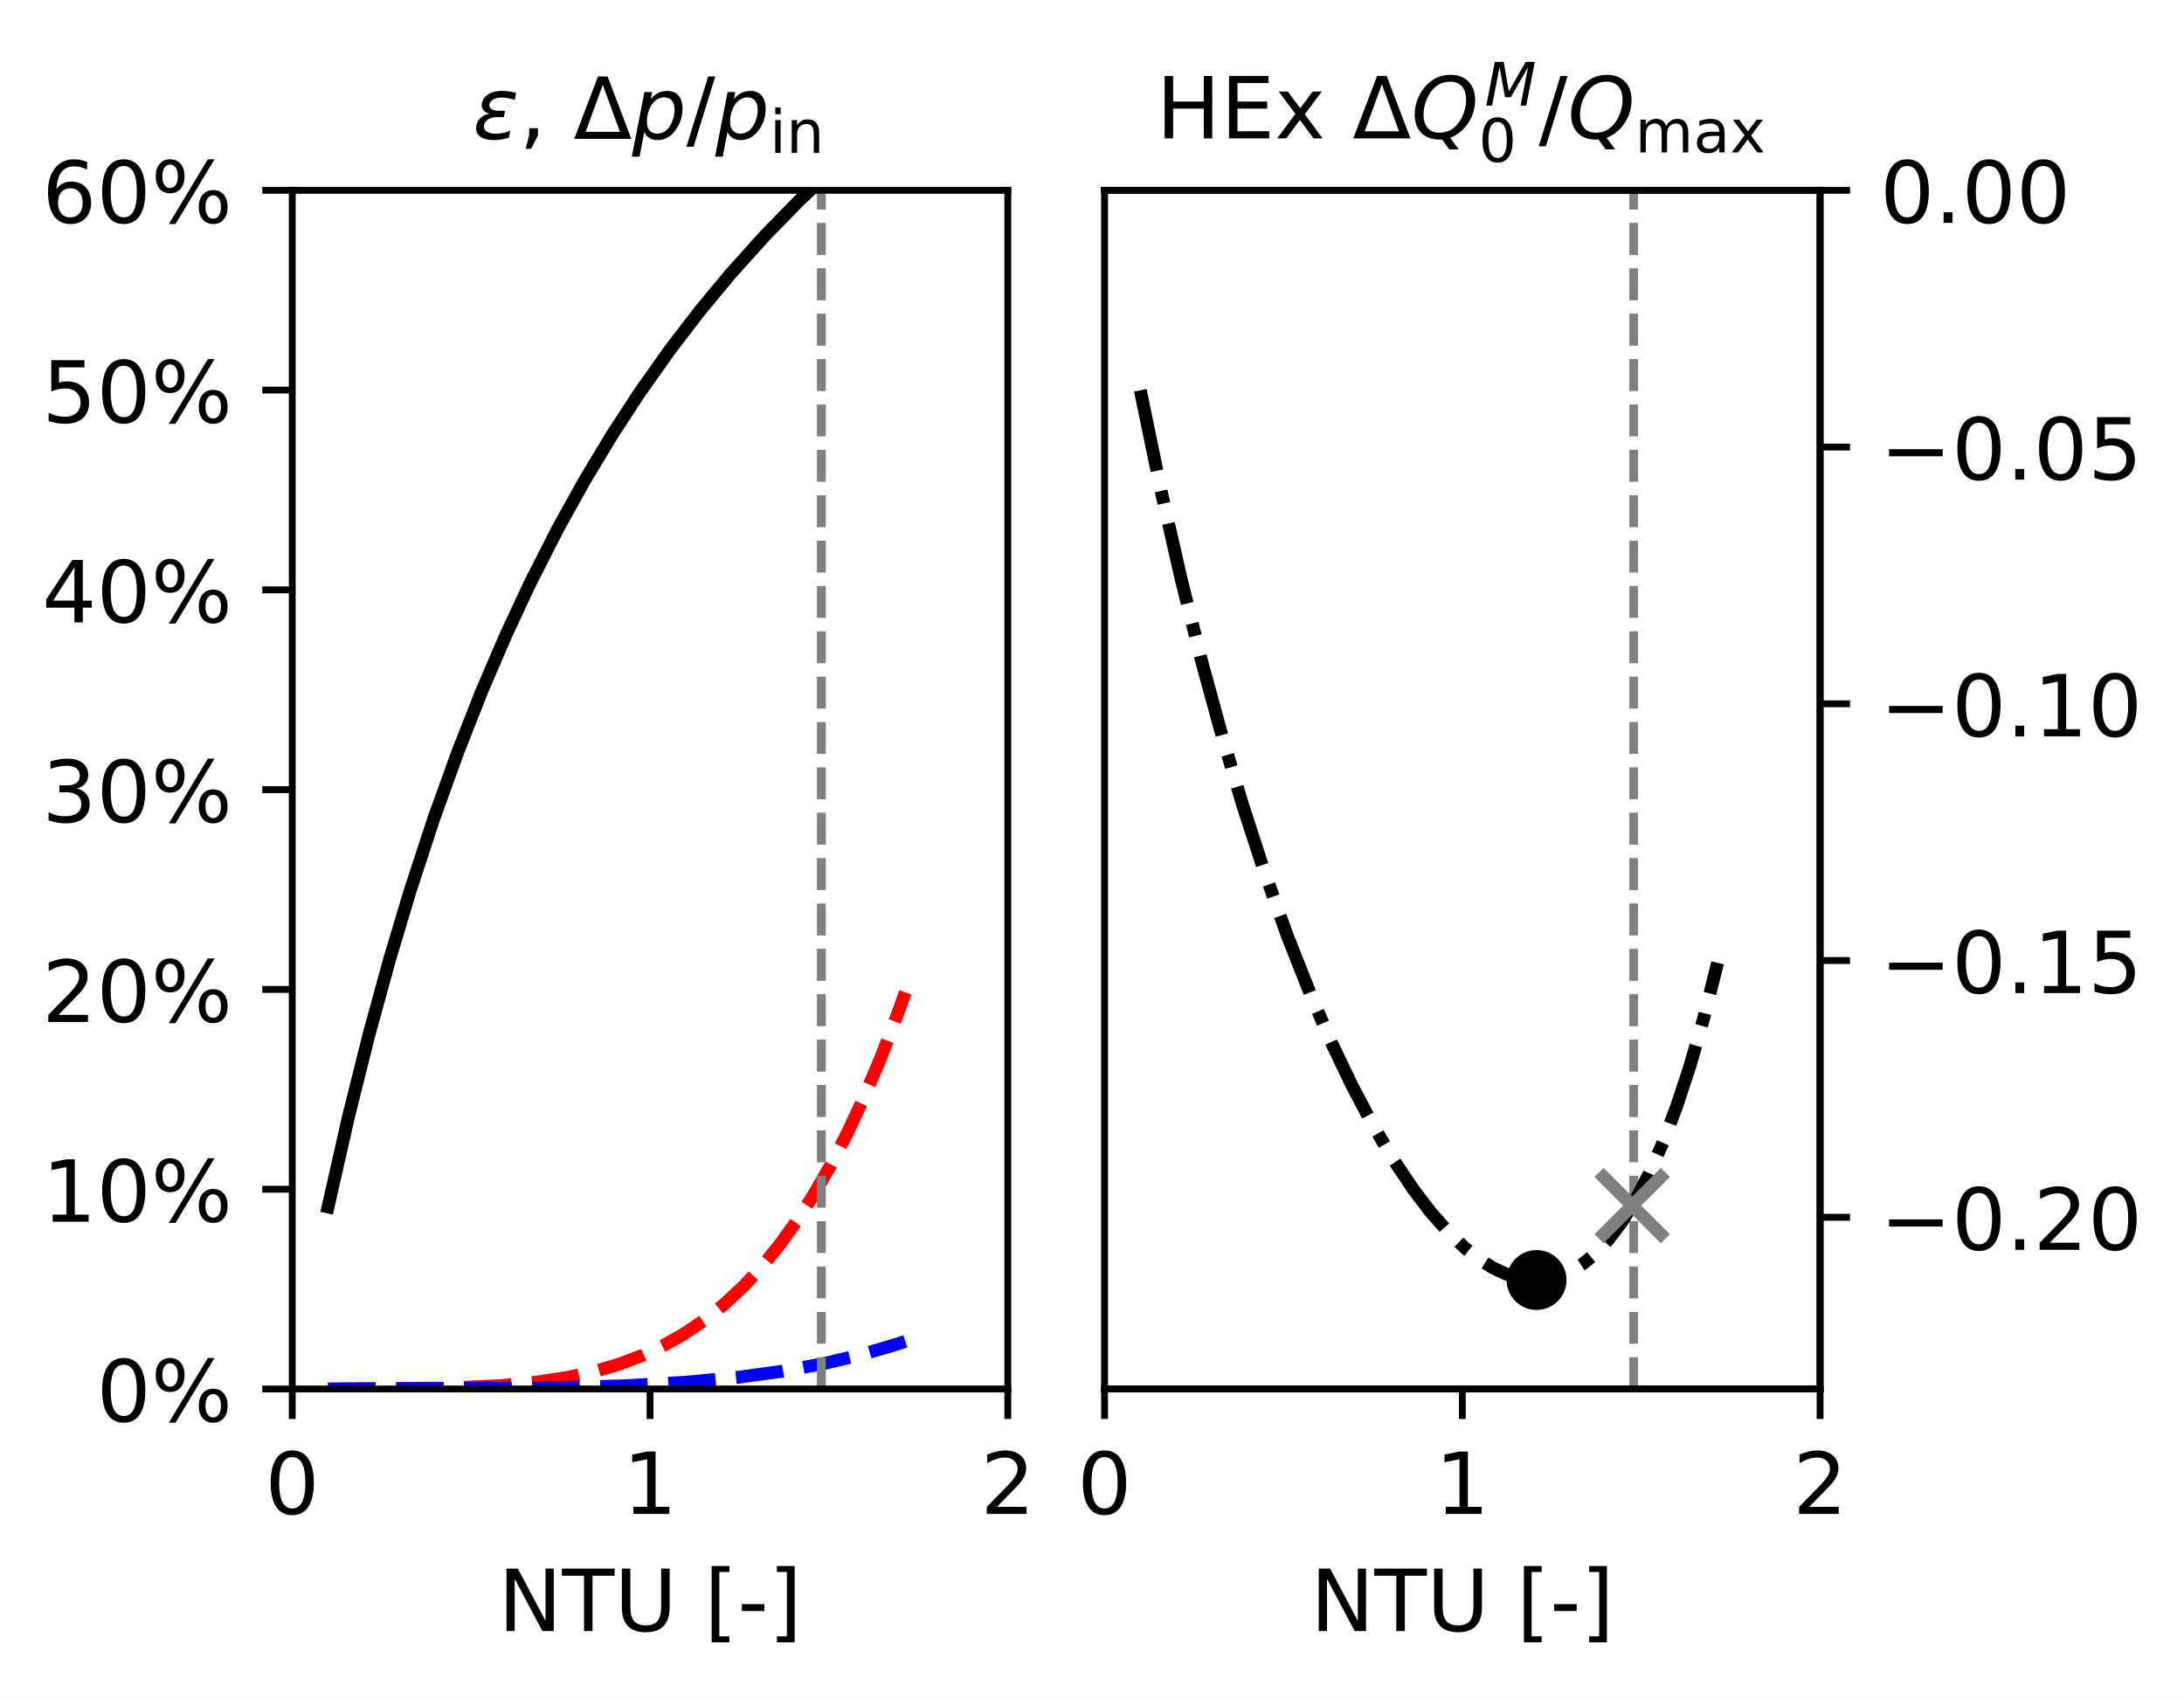
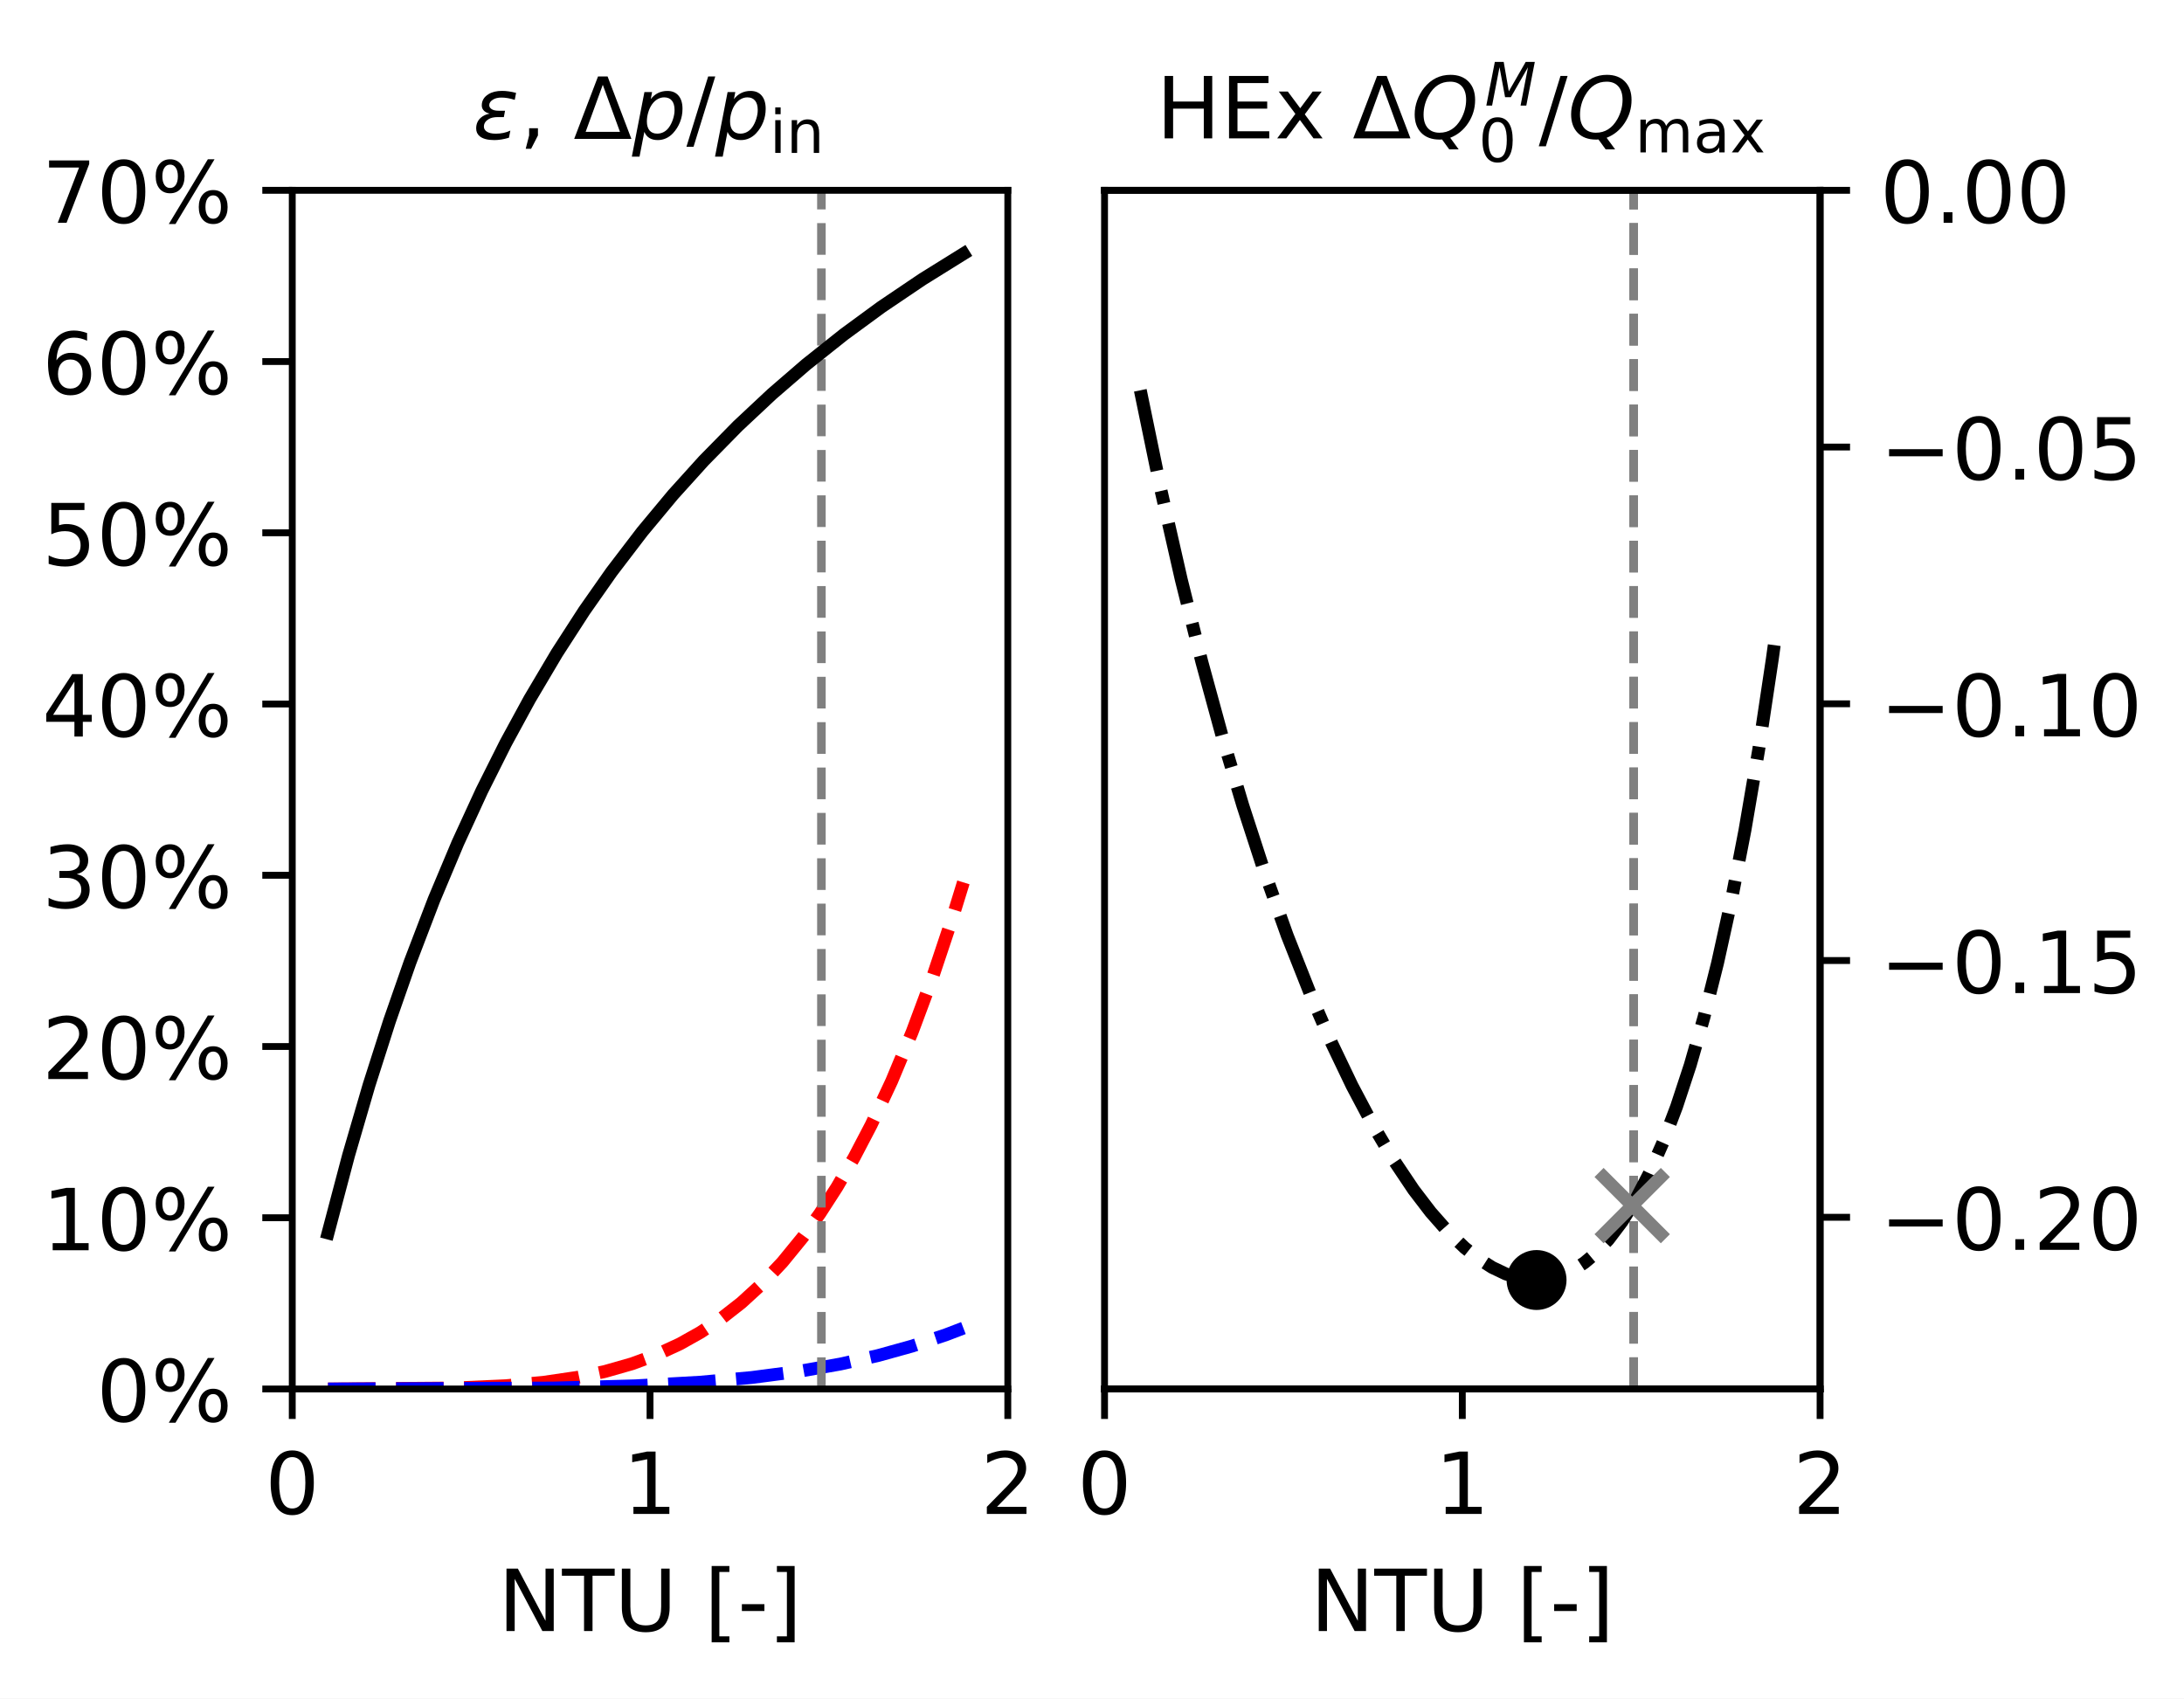
<svg xmlns="http://www.w3.org/2000/svg" xmlns:xlink="http://www.w3.org/1999/xlink" width="255.118pt" height="198.425pt" viewBox="0 0 255.118 198.425" version="1.1">
  <defs>
    <style type="text/css">*{stroke-linejoin: round; stroke-linecap: butt}</style>
  </defs>
  <g id="figure_1">
    <g id="patch_1">
      <path d="M 0 198.425  L 255.118 198.425  L 255.118 0  L 0 0  z " style="fill: #ffffff" />
    </g>
    <g id="axes_1">
      <g id="patch_2">
        <path d="M 34.14 162.265  L 117.724 162.265  L 117.724 22.232  L 34.14 22.232  z " style="fill: #ffffff" />
      </g>
      <g id="line2d_1">
-         <path d="M 38.319 162.265  L 52.285 162.156  L 58.27 161.882  L 62.659 161.464  L 66.251 160.914  L 69.443 160.213  L 72.236 159.395  L 75.029 158.345  L 77.423 157.228  L 79.817 155.879  L 82.211 154.266  L 84.605 152.356  L 87 150.11  L 88.995 147.954  L 90.99 145.514  L 92.985 142.764  L 94.98 139.677  L 96.975 136.226  L 98.97 132.38  L 100.965 128.109  L 102.96 123.381  L 104.955 118.162  L 105.753 115.929  L 105.753 115.929  " clip-path="url(#p62abd31096)" style="fill: none; stroke-dasharray: 5.55,2.4; stroke-dashoffset: 0; stroke: #ff0000; stroke-width: 1.5" />
+         <path d="M 38.319 162.265  L 53.083 162.152  L 59.068 161.886  L 63.457 161.49  L 67.448 160.904  L 70.64 160.228  L 73.832 159.317  L 76.625 158.287  L 79.418 156.999  L 81.812 155.656  L 84.206 154.063  L 86.601 152.189  L 88.995 149.999  L 91.389 147.458  L 93.783 144.527  L 95.778 141.76  L 97.773 138.669  L 99.768 135.23  L 101.763 131.416  L 104.157 126.304  L 106.552 120.561  L 108.946 114.133  L 111.34 106.964  L 112.537 103.084  L 112.537 103.084  " clip-path="url(#p2477fd7d68)" style="fill: none; stroke-dasharray: 5.55,2.4; stroke-dashoffset: 0; stroke: #ff0000; stroke-width: 1.5" />
      </g>
      <g id="line2d_2">
-         <path d="M 38.319 162.265  L 63.457 162.156  L 73.034 161.887  L 80.216 161.467  L 86.202 160.899  L 91.389 160.188  L 96.177 159.306  L 100.566 158.266  L 104.556 157.094  L 105.753 156.695  L 105.753 156.695  " clip-path="url(#p62abd31096)" style="fill: none; stroke-dasharray: 5.55,2.4; stroke-dashoffset: 0; stroke: #0000ff; stroke-width: 1.5" />
+         <path d="M 38.319 162.265  L 64.654 162.154  L 74.231 161.895  L 81.812 161.471  L 87.798 160.927  L 93.384 160.195  L 98.172 159.349  L 102.561 158.36  L 106.552 157.251  L 110.542 155.915  L 112.537 155.15  L 112.537 155.15  " clip-path="url(#p2477fd7d68)" style="fill: none; stroke-dasharray: 5.55,2.4; stroke-dashoffset: 0; stroke: #0000ff; stroke-width: 1.5" />
      </g>
      <g id="matplotlib.axis_1">
        <g id="xtick_1">
          <g id="line2d_3">
            <defs>
-               <path id="m0a3d74d71d" d="M 0 0  L 0 3.5  " style="stroke: #000000; stroke-width: 0.8" />
+               <path id="mb638f1d0c9" d="M 0 0  L 0 3.5  " style="stroke: #000000; stroke-width: 0.8" />
            </defs>
            <g>
-               <use xlink:href="#m0a3d74d71d" x="34.14" y="162.265" style="stroke: #000000; stroke-width: 0.8" />
+               <use xlink:href="#mb638f1d0c9" x="34.14" y="162.265" style="stroke: #000000; stroke-width: 0.8" />
            </g>
          </g>
          <g id="text_1">
            <g transform="translate(30.95875 176.8636) scale(0.1 -0.1)">
              <defs>
                <path id="DejaVuSans-30" d="M 2034 4250  Q 1547 4250 1301 3770  Q 1056 3291 1056 2328  Q 1056 1369 1301 889  Q 1547 409 2034 409  Q 2525 409 2770 889  Q 3016 1369 3016 2328  Q 3016 3291 2770 3770  Q 2525 4250 2034 4250  z M 2034 4750  Q 2819 4750 3233 4129  Q 3647 3509 3647 2328  Q 3647 1150 3233 529  Q 2819 -91 2034 -91  Q 1250 -91 836 529  Q 422 1150 422 2328  Q 422 3509 836 4129  Q 1250 4750 2034 4750  z " transform="scale(0.015625)" />
              </defs>
              <use xlink:href="#DejaVuSans-30" />
            </g>
          </g>
        </g>
        <g id="xtick_2">
          <g id="line2d_4">
            <g>
-               <use xlink:href="#m0a3d74d71d" x="75.932" y="162.265" style="stroke: #000000; stroke-width: 0.8" />
+               <use xlink:href="#mb638f1d0c9" x="75.932" y="162.265" style="stroke: #000000; stroke-width: 0.8" />
            </g>
          </g>
          <g id="text_2">
            <g transform="translate(72.75078 176.8636) scale(0.1 -0.1)">
              <defs>
                <path id="DejaVuSans-31" d="M 794 531  L 1825 531  L 1825 4091  L 703 3866  L 703 4441  L 1819 4666  L 2450 4666  L 2450 531  L 3481 531  L 3481 0  L 794 0  L 794 531  z " transform="scale(0.015625)" />
              </defs>
              <use xlink:href="#DejaVuSans-31" />
            </g>
          </g>
        </g>
        <g id="xtick_3">
          <g id="line2d_5">
            <g>
-               <use xlink:href="#m0a3d74d71d" x="117.724" y="162.265" style="stroke: #000000; stroke-width: 0.8" />
+               <use xlink:href="#mb638f1d0c9" x="117.724" y="162.265" style="stroke: #000000; stroke-width: 0.8" />
            </g>
          </g>
          <g id="text_3">
            <g transform="translate(114.5428 176.8636) scale(0.1 -0.1)">
              <defs>
                <path id="DejaVuSans-32" d="M 1228 531  L 3431 531  L 3431 0  L 469 0  L 469 531  Q 828 903 1448 1529  Q 2069 2156 2228 2338  Q 2531 2678 2651 2914  Q 2772 3150 2772 3378  Q 2772 3750 2511 3984  Q 2250 4219 1831 4219  Q 1534 4219 1204 4116  Q 875 4013 500 3803  L 500 4441  Q 881 4594 1212 4672  Q 1544 4750 1819 4750  Q 2544 4750 2975 4387  Q 3406 4025 3406 3419  Q 3406 3131 3298 2873  Q 3191 2616 2906 2266  Q 2828 2175 2409 1742  Q 1991 1309 1228 531  z " transform="scale(0.015625)" />
              </defs>
              <use xlink:href="#DejaVuSans-32" />
            </g>
          </g>
        </g>
        <g id="text_4">
          <g transform="translate(58.18359 190.5418) scale(0.1 -0.1)">
            <defs>
              <path id="DejaVuSans-4e" d="M 628 4666  L 1478 4666  L 3547 763  L 3547 4666  L 4159 4666  L 4159 0  L 3309 0  L 1241 3903  L 1241 0  L 628 0  L 628 4666  z " transform="scale(0.015625)" />
              <path id="DejaVuSans-54" d="M -19 4666  L 3928 4666  L 3928 4134  L 2272 4134  L 2272 0  L 1638 0  L 1638 4134  L -19 4134  L -19 4666  z " transform="scale(0.015625)" />
              <path id="DejaVuSans-55" d="M 556 4666  L 1191 4666  L 1191 1831  Q 1191 1081 1462 751  Q 1734 422 2344 422  Q 2950 422 3222 751  Q 3494 1081 3494 1831  L 3494 4666  L 4128 4666  L 4128 1753  Q 4128 841 3676 375  Q 3225 -91 2344 -91  Q 1459 -91 1007 375  Q 556 841 556 1753  L 556 4666  z " transform="scale(0.015625)" />
              <path id="DejaVuSans-20" transform="scale(0.015625)" />
              <path id="DejaVuSans-5b" d="M 550 4863  L 1875 4863  L 1875 4416  L 1125 4416  L 1125 -397  L 1875 -397  L 1875 -844  L 550 -844  L 550 4863  z " transform="scale(0.015625)" />
              <path id="DejaVuSans-2d" d="M 313 2009  L 1997 2009  L 1997 1497  L 313 1497  L 313 2009  z " transform="scale(0.015625)" />
              <path id="DejaVuSans-5d" d="M 1947 4863  L 1947 -844  L 622 -844  L 622 -397  L 1369 -397  L 1369 4416  L 622 4416  L 622 4863  L 1947 4863  z " transform="scale(0.015625)" />
            </defs>
            <use xlink:href="#DejaVuSans-4e" />
            <use xlink:href="#DejaVuSans-54" transform="translate(74.80469 0)" />
            <use xlink:href="#DejaVuSans-55" transform="translate(135.8887 0)" />
            <use xlink:href="#DejaVuSans-20" transform="translate(209.082 0)" />
            <use xlink:href="#DejaVuSans-5b" transform="translate(240.8691 0)" />
            <use xlink:href="#DejaVuSans-2d" transform="translate(279.8828 0)" />
            <use xlink:href="#DejaVuSans-5d" transform="translate(315.9668 0)" />
          </g>
        </g>
      </g>
      <g id="matplotlib.axis_2">
        <g id="ytick_1">
          <g id="line2d_6">
            <defs>
-               <path id="m88c45725fa" d="M 0 0  L -3.5 0  " style="stroke: #000000; stroke-width: 0.8" />
+               <path id="mde3f9d8e47" d="M 0 0  L -3.5 0  " style="stroke: #000000; stroke-width: 0.8" />
            </defs>
            <g>
-               <use xlink:href="#m88c45725fa" x="34.14" y="162.265" style="stroke: #000000; stroke-width: 0.8" />
+               <use xlink:href="#mde3f9d8e47" x="34.14" y="162.265" style="stroke: #000000; stroke-width: 0.8" />
            </g>
          </g>
          <g id="text_5">
            <g transform="translate(11.27594 166.0644) scale(0.1 -0.1)">
              <defs>
                <path id="DejaVuSans-25" d="M 4653 2053  Q 4381 2053 4226 1822  Q 4072 1591 4072 1178  Q 4072 772 4226 539  Q 4381 306 4653 306  Q 4919 306 5073 539  Q 5228 772 5228 1178  Q 5228 1588 5073 1820  Q 4919 2053 4653 2053  z M 4653 2450  Q 5147 2450 5437 2106  Q 5728 1763 5728 1178  Q 5728 594 5436 251  Q 5144 -91 4653 -91  Q 4153 -91 3862 251  Q 3572 594 3572 1178  Q 3572 1766 3864 2108  Q 4156 2450 4653 2450  z M 1428 4353  Q 1159 4353 1004 4120  Q 850 3888 850 3481  Q 850 3069 1003 2837  Q 1156 2606 1428 2606  Q 1700 2606 1854 2837  Q 2009 3069 2009 3481  Q 2009 3884 1853 4118  Q 1697 4353 1428 4353  z M 4250 4750  L 4750 4750  L 1831 -91  L 1331 -91  L 4250 4750  z M 1428 4750  Q 1922 4750 2215 4408  Q 2509 4066 2509 3481  Q 2509 2891 2217 2550  Q 1925 2209 1428 2209  Q 931 2209 642 2551  Q 353 2894 353 3481  Q 353 4063 643 4406  Q 934 4750 1428 4750  z " transform="scale(0.015625)" />
              </defs>
              <use xlink:href="#DejaVuSans-30" />
              <use xlink:href="#DejaVuSans-25" transform="translate(63.62305 0)" />
            </g>
          </g>
        </g>
        <g id="ytick_2">
          <g id="line2d_7">
            <g>
-               <use xlink:href="#m88c45725fa" x="34.14" y="138.926" style="stroke: #000000; stroke-width: 0.8" />
+               <use xlink:href="#mde3f9d8e47" x="34.14" y="142.26" style="stroke: #000000; stroke-width: 0.8" />
            </g>
          </g>
          <g id="text_6">
-             <g transform="translate(4.913438 142.7255) scale(0.1 -0.1)">
+             <g transform="translate(4.913438 146.0597) scale(0.1 -0.1)">
              <use xlink:href="#DejaVuSans-31" />
              <use xlink:href="#DejaVuSans-30" transform="translate(63.62305 0)" />
              <use xlink:href="#DejaVuSans-25" transform="translate(127.2461 0)" />
            </g>
          </g>
        </g>
        <g id="ytick_3">
          <g id="line2d_8">
            <g>
-               <use xlink:href="#m88c45725fa" x="34.14" y="115.587" style="stroke: #000000; stroke-width: 0.8" />
+               <use xlink:href="#mde3f9d8e47" x="34.14" y="122.256" style="stroke: #000000; stroke-width: 0.8" />
            </g>
          </g>
          <g id="text_7">
-             <g transform="translate(4.913438 119.3867) scale(0.1 -0.1)">
+             <g transform="translate(4.913438 126.0549) scale(0.1 -0.1)">
              <use xlink:href="#DejaVuSans-32" />
              <use xlink:href="#DejaVuSans-30" transform="translate(63.62305 0)" />
              <use xlink:href="#DejaVuSans-25" transform="translate(127.2461 0)" />
            </g>
          </g>
        </g>
        <g id="ytick_4">
          <g id="line2d_9">
            <g>
-               <use xlink:href="#m88c45725fa" x="34.14" y="92.249" style="stroke: #000000; stroke-width: 0.8" />
+               <use xlink:href="#mde3f9d8e47" x="34.14" y="102.251" style="stroke: #000000; stroke-width: 0.8" />
            </g>
          </g>
          <g id="text_8">
-             <g transform="translate(4.913438 96.04782) scale(0.1 -0.1)">
+             <g transform="translate(4.913438 106.0502) scale(0.1 -0.1)">
              <defs>
                <path id="DejaVuSans-33" d="M 2597 2516  Q 3050 2419 3304 2112  Q 3559 1806 3559 1356  Q 3559 666 3084 287  Q 2609 -91 1734 -91  Q 1441 -91 1130 -33  Q 819 25 488 141  L 488 750  Q 750 597 1062 519  Q 1375 441 1716 441  Q 2309 441 2620 675  Q 2931 909 2931 1356  Q 2931 1769 2642 2001  Q 2353 2234 1838 2234  L 1294 2234  L 1294 2753  L 1863 2753  Q 2328 2753 2575 2939  Q 2822 3125 2822 3475  Q 2822 3834 2567 4026  Q 2313 4219 1838 4219  Q 1578 4219 1281 4162  Q 984 4106 628 3988  L 628 4550  Q 988 4650 1302 4700  Q 1616 4750 1894 4750  Q 2613 4750 3031 4423  Q 3450 4097 3450 3541  Q 3450 3153 3228 2886  Q 3006 2619 2597 2516  z " transform="scale(0.015625)" />
              </defs>
              <use xlink:href="#DejaVuSans-33" />
              <use xlink:href="#DejaVuSans-30" transform="translate(63.62305 0)" />
              <use xlink:href="#DejaVuSans-25" transform="translate(127.2461 0)" />
            </g>
          </g>
        </g>
        <g id="ytick_5">
          <g id="line2d_10">
            <g>
-               <use xlink:href="#m88c45725fa" x="34.14" y="68.91" style="stroke: #000000; stroke-width: 0.8" />
+               <use xlink:href="#mde3f9d8e47" x="34.14" y="82.246" style="stroke: #000000; stroke-width: 0.8" />
            </g>
          </g>
          <g id="text_9">
-             <g transform="translate(4.913438 72.70895) scale(0.1 -0.1)">
+             <g transform="translate(4.913438 86.04545) scale(0.1 -0.1)">
              <defs>
                <path id="DejaVuSans-34" d="M 2419 4116  L 825 1625  L 2419 1625  L 2419 4116  z M 2253 4666  L 3047 4666  L 3047 1625  L 3713 1625  L 3713 1100  L 3047 1100  L 3047 0  L 2419 0  L 2419 1100  L 313 1100  L 313 1709  L 2253 4666  z " transform="scale(0.015625)" />
              </defs>
              <use xlink:href="#DejaVuSans-34" />
              <use xlink:href="#DejaVuSans-30" transform="translate(63.62305 0)" />
              <use xlink:href="#DejaVuSans-25" transform="translate(127.2461 0)" />
            </g>
          </g>
        </g>
        <g id="ytick_6">
          <g id="line2d_11">
            <g>
-               <use xlink:href="#m88c45725fa" x="34.14" y="45.571" style="stroke: #000000; stroke-width: 0.8" />
+               <use xlink:href="#mde3f9d8e47" x="34.14" y="62.241" style="stroke: #000000; stroke-width: 0.8" />
            </g>
          </g>
          <g id="text_10">
-             <g transform="translate(4.913438 49.37009) scale(0.1 -0.1)">
+             <g transform="translate(4.913438 66.0407) scale(0.1 -0.1)">
              <defs>
                <path id="DejaVuSans-35" d="M 691 4666  L 3169 4666  L 3169 4134  L 1269 4134  L 1269 2991  Q 1406 3038 1543 3061  Q 1681 3084 1819 3084  Q 2600 3084 3056 2656  Q 3513 2228 3513 1497  Q 3513 744 3044 326  Q 2575 -91 1722 -91  Q 1428 -91 1123 -41  Q 819 9 494 109  L 494 744  Q 775 591 1075 516  Q 1375 441 1709 441  Q 2250 441 2565 725  Q 2881 1009 2881 1497  Q 2881 1984 2565 2268  Q 2250 2553 1709 2553  Q 1456 2553 1204 2497  Q 953 2441 691 2322  L 691 4666  z " transform="scale(0.015625)" />
              </defs>
              <use xlink:href="#DejaVuSans-35" />
              <use xlink:href="#DejaVuSans-30" transform="translate(63.62305 0)" />
              <use xlink:href="#DejaVuSans-25" transform="translate(127.2461 0)" />
            </g>
          </g>
        </g>
        <g id="ytick_7">
          <g id="line2d_12">
            <g>
-               <use xlink:href="#m88c45725fa" x="34.14" y="22.232" style="stroke: #000000; stroke-width: 0.8" />
+               <use xlink:href="#mde3f9d8e47" x="34.14" y="42.237" style="stroke: #000000; stroke-width: 0.8" />
            </g>
          </g>
          <g id="text_11">
+             <g transform="translate(4.913438 46.03596) scale(0.1 -0.1)">
+               <defs>
+                 <path id="DejaVuSans-36" d="M 2113 2584  Q 1688 2584 1439 2293  Q 1191 2003 1191 1497  Q 1191 994 1439 701  Q 1688 409 2113 409  Q 2538 409 2786 701  Q 3034 994 3034 1497  Q 3034 2003 2786 2293  Q 2538 2584 2113 2584  z M 3366 4563  L 3366 3988  Q 3128 4100 2886 4159  Q 2644 4219 2406 4219  Q 1781 4219 1451 3797  Q 1122 3375 1075 2522  Q 1259 2794 1537 2939  Q 1816 3084 2150 3084  Q 2853 3084 3261 2657  Q 3669 2231 3669 1497  Q 3669 778 3244 343  Q 2819 -91 2113 -91  Q 1303 -91 875 529  Q 447 1150 447 2328  Q 447 3434 972 4092  Q 1497 4750 2381 4750  Q 2619 4750 2861 4703  Q 3103 4656 3366 4563  z " transform="scale(0.015625)" />
+               </defs>
+               <use xlink:href="#DejaVuSans-36" />
+               <use xlink:href="#DejaVuSans-30" transform="translate(63.62305 0)" />
+               <use xlink:href="#DejaVuSans-25" transform="translate(127.2461 0)" />
+             </g>
+           </g>
+         </g>
+         <g id="ytick_8">
+           <g id="line2d_13">
+             <g>
+               <use xlink:href="#mde3f9d8e47" x="34.14" y="22.232" style="stroke: #000000; stroke-width: 0.8" />
+             </g>
+           </g>
+           <g id="text_12">
            <g transform="translate(4.913438 26.03122) scale(0.1 -0.1)">
              <defs>
-                 <path id="DejaVuSans-36" d="M 2113 2584  Q 1688 2584 1439 2293  Q 1191 2003 1191 1497  Q 1191 994 1439 701  Q 1688 409 2113 409  Q 2538 409 2786 701  Q 3034 994 3034 1497  Q 3034 2003 2786 2293  Q 2538 2584 2113 2584  z M 3366 4563  L 3366 3988  Q 3128 4100 2886 4159  Q 2644 4219 2406 4219  Q 1781 4219 1451 3797  Q 1122 3375 1075 2522  Q 1259 2794 1537 2939  Q 1816 3084 2150 3084  Q 2853 3084 3261 2657  Q 3669 2231 3669 1497  Q 3669 778 3244 343  Q 2819 -91 2113 -91  Q 1303 -91 875 529  Q 447 1150 447 2328  Q 447 3434 972 4092  Q 1497 4750 2381 4750  Q 2619 4750 2861 4703  Q 3103 4656 3366 4563  z " transform="scale(0.015625)" />
-               </defs>
-               <use xlink:href="#DejaVuSans-36" />
-               <use xlink:href="#DejaVuSans-30" transform="translate(63.62305 0)" />
-               <use xlink:href="#DejaVuSans-25" transform="translate(127.2461 0)" />
-             </g>
-           </g>
-         </g>
-       </g>
-       <g id="line2d_13">
-         <path d="M 95.95 162.265  L 95.95 22.232  " clip-path="url(#p62abd31096)" style="fill: none; stroke-dasharray: 3.7,1.6; stroke-dashoffset: 0; stroke: #808080" />
+                 <path id="DejaVuSans-37" d="M 525 4666  L 3525 4666  L 3525 4397  L 1831 0  L 1172 0  L 2766 4134  L 525 4134  L 525 4666  z " transform="scale(0.015625)" />
+               </defs>
+               <use xlink:href="#DejaVuSans-37" />
+               <use xlink:href="#DejaVuSans-30" transform="translate(63.62305 0)" />
+               <use xlink:href="#DejaVuSans-25" transform="translate(127.2461 0)" />
+             </g>
+           </g>
+         </g>
      </g>
      <g id="line2d_14">
-         <path d="M 95.95 162.265  L 95.95 22.232  " clip-path="url(#p62abd31096)" style="fill: none; stroke-dasharray: 3.7,1.6; stroke-dashoffset: 0; stroke: #808080" />
+         <path d="M 95.95 162.265  L 95.95 22.232  " clip-path="url(#p2477fd7d68)" style="fill: none; stroke-dasharray: 3.7,1.6; stroke-dashoffset: 0; stroke: #808080" />
      </g>
      <g id="patch_3">
        <path d="M 34.14 162.265  L 34.14 22.232  " style="fill: none; stroke: #000000; stroke-width: 0.8; stroke-linejoin: miter; stroke-linecap: square" />
      </g>
      <g id="patch_4">
        <path d="M 117.724 162.265  L 117.724 22.232  " style="fill: none; stroke: #000000; stroke-width: 0.8; stroke-linejoin: miter; stroke-linecap: square" />
      </g>
      <g id="patch_5">
        <path d="M 34.14 162.265  L 117.724 162.265  " style="fill: none; stroke: #000000; stroke-width: 0.8; stroke-linejoin: miter; stroke-linecap: square" />
      </g>
      <g id="patch_6">
        <path d="M 34.14 22.232  L 117.724 22.232  " style="fill: none; stroke: #000000; stroke-width: 0.8; stroke-linejoin: miter; stroke-linecap: square" />
      </g>
      <g id="line2d_15">
-         <path d="M 38.319 141  L 40.713 130.437  L 43.107 120.851  L 45.502 112.111  L 47.896 104.11  L 50.689 95.592  L 53.482 87.838  L 56.275 80.751  L 59.068 74.248  L 61.861 68.26  L 65.053 61.972  L 68.246 56.205  L 71.438 50.899  L 74.63 45.999  L 78.221 40.917  L 81.812 36.238  L 85.403 31.917  L 89.394 27.486  L 93.384 23.403  L 97.374 19.627  L 101.763 15.788  L 105.753 12.555  L 105.753 12.555  " clip-path="url(#p62abd31096)" style="fill: none; stroke: #000000; stroke-width: 1.5; stroke-linecap: square" />
-       </g>
-       <g id="text_12">
+         <path d="M 38.319 144.038  L 40.713 134.984  L 43.107 126.767  L 45.502 119.276  L 47.896 112.418  L 50.689 105.116  L 53.482 98.47  L 56.275 92.396  L 59.068 86.822  L 61.861 81.689  L 65.053 76.299  L 68.246 71.357  L 71.438 66.808  L 75.029 62.106  L 78.62 57.79  L 82.211 53.816  L 86.202 49.753  L 90.192 46.018  L 94.182 42.573  L 98.571 39.08  L 102.96 35.861  L 107.749 32.628  L 112.537 29.649  L 112.537 29.649  " clip-path="url(#p2477fd7d68)" style="fill: none; stroke: #000000; stroke-width: 1.5; stroke-linecap: square" />
+       </g>
+       <g id="text_13">
        <g transform="translate(55.23203 16.232) scale(0.1 -0.1)">
          <defs>
            <path id="DejaVuSans-Oblique-3b5" d="M 1263 1888  Q 925 1963 778 2166  Q 669 2309 669 2503  Q 669 3034 1175 3344  Q 1575 3588 2188 3588  Q 2425 3588 2684 3550  Q 2944 3513 3234 3438  L 3134 2916  Q 2847 3006 2606 3047  Q 2359 3088 2138 3088  Q 1766 3088 1522 2944  Q 1228 2772 1228 2522  Q 1228 2356 1381 2241  Q 1563 2103 1925 2103  L 2409 2103  L 2319 1628  L 1856 1628  Q 1425 1628 1172 1469  Q 828 1253 828 916  Q 828 703 1013 563  Q 1244 388 1716 388  Q 2006 388 2284 444  Q 2563 503 2806 619  L 2700 84  Q 2403 -3 2131 -47  Q 1859 -91 1609 -91  Q 866 -91 516 194  Q 250 413 250 781  Q 250 1278 600 1584  Q 859 1813 1263 1888  z " transform="scale(0.015625)" />
            <path id="DejaVuSans-2c" d="M 750 794  L 1409 794  L 1409 256  L 897 -744  L 494 -744  L 750 256  L 750 794  z " transform="scale(0.015625)" />
            <path id="DejaVuSans-394" d="M 2188 4044  L 906 525  L 3472 525  L 2188 4044  z M 50 0  L 1831 4666  L 2547 4666  L 4325 0  L 50 0  z " transform="scale(0.015625)" />
            <path id="DejaVuSans-Oblique-70" d="M 3175 2156  Q 3175 2616 2975 2859  Q 2775 3103 2400 3103  Q 2144 3103 1911 2972  Q 1678 2841 1497 2591  Q 1319 2344 1212 1994  Q 1106 1644 1106 1300  Q 1106 863 1306 627  Q 1506 391 1875 391  Q 2147 391 2380 519  Q 2613 647 2778 891  Q 2956 1147 3065 1494  Q 3175 1841 3175 2156  z M 1394 2969  Q 1625 3272 1939 3428  Q 2253 3584 2638 3584  Q 3175 3584 3472 3232  Q 3769 2881 3769 2247  Q 3769 1728 3584 1258  Q 3400 788 3053 416  Q 2822 169 2531 39  Q 2241 -91 1919 -91  Q 1547 -91 1294 64  Q 1041 219 916 525  L 556 -1331  L -19 -1331  L 922 3500  L 1497 3500  L 1394 2969  z " transform="scale(0.015625)" />
            <path id="DejaVuSans-2f" d="M 1625 4666  L 2156 4666  L 531 -594  L 0 -594  L 1625 4666  z " transform="scale(0.015625)" />
            <path id="DejaVuSans-69" d="M 603 3500  L 1178 3500  L 1178 0  L 603 0  L 603 3500  z M 603 4863  L 1178 4863  L 1178 4134  L 603 4134  L 603 4863  z " transform="scale(0.015625)" />
            <path id="DejaVuSans-6e" d="M 3513 2113  L 3513 0  L 2938 0  L 2938 2094  Q 2938 2591 2744 2837  Q 2550 3084 2163 3084  Q 1697 3084 1428 2787  Q 1159 2491 1159 1978  L 1159 0  L 581 0  L 581 3500  L 1159 3500  L 1159 2956  Q 1366 3272 1645 3428  Q 1925 3584 2291 3584  Q 2894 3584 3203 3211  Q 3513 2838 3513 2113  z " transform="scale(0.015625)" />
          </defs>
          <use xlink:href="#DejaVuSans-Oblique-3b5" transform="translate(0 0.09375)" />
          <use xlink:href="#DejaVuSans-2c" transform="translate(54.05273 0.09375)" />
          <use xlink:href="#DejaVuSans-20" transform="translate(85.83984 0.09375)" />
          <use xlink:href="#DejaVuSans-394" transform="translate(117.627 0.09375)" />
          <use xlink:href="#DejaVuSans-Oblique-70" transform="translate(186.0352 0.09375)" />
          <use xlink:href="#DejaVuSans-2f" transform="translate(249.5117 0.09375)" />
          <use xlink:href="#DejaVuSans-Oblique-70" transform="translate(283.2031 0.09375)" />
          <use xlink:href="#DejaVuSans-69" transform="translate(346.6797 -16.3125) scale(0.7)" />
          <use xlink:href="#DejaVuSans-6e" transform="translate(366.1279 -16.3125) scale(0.7)" />
        </g>
      </g>
    </g>
    <g id="axes_2">
      <g id="patch_7">
        <path d="M 129.024 162.265  L 212.608 162.265  L 212.608 22.232  L 129.024 22.232  z " style="fill: #ffffff" />
      </g>
      <g id="matplotlib.axis_3">
        <g id="xtick_4">
          <g id="line2d_16">
            <g>
-               <use xlink:href="#m0a3d74d71d" x="129.024" y="162.265" style="stroke: #000000; stroke-width: 0.8" />
-             </g>
-           </g>
-           <g id="text_13">
+               <use xlink:href="#mb638f1d0c9" x="129.024" y="162.265" style="stroke: #000000; stroke-width: 0.8" />
+             </g>
+           </g>
+           <g id="text_14">
            <g transform="translate(125.8428 176.8636) scale(0.1 -0.1)">
              <use xlink:href="#DejaVuSans-30" />
            </g>
          </g>
        </g>
        <g id="xtick_5">
          <g id="line2d_17">
            <g>
-               <use xlink:href="#m0a3d74d71d" x="170.816" y="162.265" style="stroke: #000000; stroke-width: 0.8" />
-             </g>
-           </g>
-           <g id="text_14">
+               <use xlink:href="#mb638f1d0c9" x="170.816" y="162.265" style="stroke: #000000; stroke-width: 0.8" />
+             </g>
+           </g>
+           <g id="text_15">
            <g transform="translate(167.6348 176.8636) scale(0.1 -0.1)">
              <use xlink:href="#DejaVuSans-31" />
            </g>
          </g>
        </g>
        <g id="xtick_6">
          <g id="line2d_18">
            <g>
-               <use xlink:href="#m0a3d74d71d" x="212.608" y="162.265" style="stroke: #000000; stroke-width: 0.8" />
-             </g>
-           </g>
-           <g id="text_15">
+               <use xlink:href="#mb638f1d0c9" x="212.608" y="162.265" style="stroke: #000000; stroke-width: 0.8" />
+             </g>
+           </g>
+           <g id="text_16">
            <g transform="translate(209.4269 176.8636) scale(0.1 -0.1)">
              <use xlink:href="#DejaVuSans-32" />
            </g>
          </g>
        </g>
-         <g id="text_16">
+         <g id="text_17">
          <g transform="translate(153.0676 190.5418) scale(0.1 -0.1)">
            <use xlink:href="#DejaVuSans-4e" />
            <use xlink:href="#DejaVuSans-54" transform="translate(74.80469 0)" />
            <use xlink:href="#DejaVuSans-55" transform="translate(135.8887 0)" />
            <use xlink:href="#DejaVuSans-20" transform="translate(209.082 0)" />
            <use xlink:href="#DejaVuSans-5b" transform="translate(240.8691 0)" />
            <use xlink:href="#DejaVuSans-2d" transform="translate(279.8828 0)" />
            <use xlink:href="#DejaVuSans-5d" transform="translate(315.9668 0)" />
          </g>
        </g>
      </g>
      <g id="line2d_19">
-         <path d="M 190.834 162.265  L 190.834 22.232  " clip-path="url(#pc05acbb87a)" style="fill: none; stroke-dasharray: 3.7,1.6; stroke-dashoffset: 0; stroke: #808080" />
+         <path d="M 190.834 162.265  L 190.834 22.232  " clip-path="url(#p0f1f575392)" style="fill: none; stroke-dasharray: 3.7,1.6; stroke-dashoffset: 0; stroke: #808080" />
      </g>
      <g id="line2d_20">
-         <path d="M 190.834 162.265  L 190.834 22.232  " clip-path="url(#pc05acbb87a)" style="fill: none; stroke-dasharray: 3.7,1.6; stroke-dashoffset: 0; stroke: #808080" />
+         <path d="M 190.834 162.265  L 190.834 22.232  " clip-path="url(#p0f1f575392)" style="fill: none; stroke-dasharray: 3.7,1.6; stroke-dashoffset: 0; stroke: #808080" />
      </g>
      <g id="patch_8">
        <path d="M 212.608 162.265  L 212.608 22.232  " style="fill: none; stroke: #000000; stroke-width: 0.8; stroke-linejoin: miter; stroke-linecap: square" />
      </g>
      <g id="patch_9">
        <path d="M 129.024 162.265  L 212.608 162.265  " style="fill: none; stroke: #000000; stroke-width: 0.8; stroke-linejoin: miter; stroke-linecap: square" />
      </g>
      <g id="patch_10">
        <path d="M 129.024 22.232  L 212.608 22.232  " style="fill: none; stroke: #000000; stroke-width: 0.8; stroke-linejoin: miter; stroke-linecap: square" />
      </g>
      <g id="line2d_21">
-         <path d="M 133.203 45.596  L 135.597 57.199  L 137.991 67.725  L 140.386 77.312  L 142.78 86.072  L 145.174 94.095  L 147.568 101.454  L 150.361 109.277  L 153.154 116.345  L 155.548 121.843  L 157.942 126.847  L 160.337 131.37  L 162.731 135.419  L 165.125 138.993  L 167.12 141.602  L 169.115 143.869  L 171.11 145.78  L 172.706 147.044  L 174.302 148.062  L 175.898 148.824  L 177.494 149.317  L 179.09 149.528  L 180.288 149.492  L 181.485 149.28  L 182.682 148.886  L 183.879 148.3  L 185.076 147.513  L 186.273 146.514  L 187.869 144.832  L 189.465 142.723  L 191.061 140.154  L 192.657 137.085  L 194.253 133.473  L 195.849 129.268  L 197.445 124.413  L 199.041 118.841  L 200.638 112.477  L 200.638 112.477  " clip-path="url(#pc05acbb87a)" style="fill: none; stroke-dasharray: 9.6,2.4,1.5,2.4; stroke-dashoffset: 0; stroke: #000000; stroke-width: 1.5" />
-       </g>
-       <g id="text_17">
+         <path d="M 133.203 45.596  L 135.597 57.199  L 137.991 67.725  L 140.386 77.312  L 142.78 86.072  L 145.174 94.095  L 147.568 101.454  L 150.361 109.277  L 153.154 116.345  L 155.548 121.843  L 157.942 126.847  L 160.337 131.37  L 162.731 135.419  L 165.125 138.993  L 167.12 141.602  L 169.115 143.869  L 171.11 145.78  L 172.706 147.044  L 174.302 148.062  L 175.898 148.824  L 177.494 149.317  L 179.09 149.528  L 180.288 149.492  L 181.485 149.28  L 182.682 148.886  L 183.879 148.3  L 185.076 147.513  L 186.273 146.514  L 187.869 144.832  L 189.465 142.723  L 191.061 140.154  L 192.657 137.085  L 194.253 133.473  L 195.849 129.268  L 197.445 124.413  L 199.041 118.841  L 200.638 112.477  L 202.234 105.23  L 203.83 96.994  L 205.426 87.644  L 207.022 77.028  L 207.421 74.155  L 207.421 74.155  " clip-path="url(#p0f1f575392)" style="fill: none; stroke-dasharray: 9.6,2.4,1.5,2.4; stroke-dashoffset: 0; stroke: #000000; stroke-width: 1.5" />
+       </g>
+       <g id="text_18">
        <g transform="translate(135.0661 16.232) scale(0.1 -0.1)">
          <defs>
            <path id="DejaVuSans-48" d="M 628 4666  L 1259 4666  L 1259 2753  L 3553 2753  L 3553 4666  L 4184 4666  L 4184 0  L 3553 0  L 3553 2222  L 1259 2222  L 1259 0  L 628 0  L 628 4666  z " transform="scale(0.015625)" />
            <path id="DejaVuSans-45" d="M 628 4666  L 3578 4666  L 3578 4134  L 1259 4134  L 1259 2753  L 3481 2753  L 3481 2222  L 1259 2222  L 1259 531  L 3634 531  L 3634 0  L 628 0  L 628 4666  z " transform="scale(0.015625)" />
            <path id="DejaVuSans-78" d="M 3513 3500  L 2247 1797  L 3578 0  L 2900 0  L 1881 1375  L 863 0  L 184 0  L 1544 1831  L 300 3500  L 978 3500  L 1906 2253  L 2834 3500  L 3513 3500  z " transform="scale(0.015625)" />
            <path id="DejaVuSans-Oblique-51" d="M 2309 -84  Q 2275 -88 2237 -89  Q 2200 -91 2125 -91  Q 1250 -91 756 411  Q 263 913 263 1797  Q 263 2319 452 2844  Q 641 3369 978 3788  Q 1369 4269 1858 4509  Q 2347 4750 2938 4750  Q 3794 4750 4287 4245  Q 4781 3741 4781 2869  Q 4781 1928 4265 1147  Q 3750 366 2919 44  L 3553 -825  L 2847 -825  L 2309 -84  z M 2919 4238  Q 2400 4238 2003 3986  Q 1606 3734 1313 3219  Q 1125 2891 1026 2522  Q 928 2153 928 1778  Q 928 1128 1239 775  Q 1550 422 2119 422  Q 2631 422 3032 676  Q 3434 931 3719 1434  Q 3909 1772 4009 2142  Q 4109 2513 4109 2881  Q 4109 3528 3796 3883  Q 3484 4238 2919 4238  z " transform="scale(0.015625)" />
            <path id="DejaVuSans-Oblique-4d" d="M 1081 4666  L 2028 4666  L 2572 1522  L 4378 4666  L 5350 4666  L 4441 0  L 3828 0  L 4622 4091  L 2791 897  L 2175 897  L 1581 4103  L 788 0  L 172 0  L 1081 4666  z " transform="scale(0.015625)" />
            <path id="DejaVuSans-6d" d="M 3328 2828  Q 3544 3216 3844 3400  Q 4144 3584 4550 3584  Q 5097 3584 5394 3201  Q 5691 2819 5691 2113  L 5691 0  L 5113 0  L 5113 2094  Q 5113 2597 4934 2840  Q 4756 3084 4391 3084  Q 3944 3084 3684 2787  Q 3425 2491 3425 1978  L 3425 0  L 2847 0  L 2847 2094  Q 2847 2600 2669 2842  Q 2491 3084 2119 3084  Q 1678 3084 1418 2786  Q 1159 2488 1159 1978  L 1159 0  L 581 0  L 581 3500  L 1159 3500  L 1159 2956  Q 1356 3278 1631 3431  Q 1906 3584 2284 3584  Q 2666 3584 2933 3390  Q 3200 3197 3328 2828  z " transform="scale(0.015625)" />
            <path id="DejaVuSans-61" d="M 2194 1759  Q 1497 1759 1228 1600  Q 959 1441 959 1056  Q 959 750 1161 570  Q 1363 391 1709 391  Q 2188 391 2477 730  Q 2766 1069 2766 1631  L 2766 1759  L 2194 1759  z M 3341 1997  L 3341 0  L 2766 0  L 2766 531  Q 2569 213 2275 61  Q 1981 -91 1556 -91  Q 1019 -91 701 211  Q 384 513 384 1019  Q 384 1609 779 1909  Q 1175 2209 1959 2209  L 2766 2209  L 2766 2266  Q 2766 2663 2505 2880  Q 2244 3097 1772 3097  Q 1472 3097 1187 3025  Q 903 2953 641 2809  L 641 3341  Q 956 3463 1253 3523  Q 1550 3584 1831 3584  Q 2591 3584 2966 3190  Q 3341 2797 3341 1997  z " transform="scale(0.015625)" />
          </defs>
          <use xlink:href="#DejaVuSans-48" transform="translate(0 0.684375)" />
          <use xlink:href="#DejaVuSans-45" transform="translate(75.19531 0.684375)" />
          <use xlink:href="#DejaVuSans-78" transform="translate(138.3789 0.684375)" />
          <use xlink:href="#DejaVuSans-20" transform="translate(197.5586 0.684375)" />
          <use xlink:href="#DejaVuSans-394" transform="translate(229.3457 0.684375)" />
          <use xlink:href="#DejaVuSans-Oblique-51" transform="translate(297.7539 0.684375)" />
          <use xlink:href="#DejaVuSans-Oblique-4d" transform="translate(383.6654 38.96563) scale(0.7)" />
          <use xlink:href="#DejaVuSans-30" transform="translate(376.4648 -26.65938) scale(0.7)" />
          <use xlink:href="#DejaVuSans-2f" transform="translate(446.7952 0.684375)" />
          <use xlink:href="#DejaVuSans-Oblique-51" transform="translate(480.4867 0.684375)" />
          <use xlink:href="#DejaVuSans-6d" transform="translate(559.1976 -15.72188) scale(0.7)" />
          <use xlink:href="#DejaVuSans-61" transform="translate(627.3861 -15.72188) scale(0.7)" />
          <use xlink:href="#DejaVuSans-78" transform="translate(670.2816 -15.72188) scale(0.7)" />
        </g>
      </g>
      <g id="PathCollection_1">
        <defs>
-           <path id="m83bf24258e" d="M 0 3  C 0.796 3 1.559 2.684 2.121 2.121  C 2.684 1.559 3 0.796 3 0  C 3 -0.796 2.684 -1.559 2.121 -2.121  C 1.559 -2.684 0.796 -3 0 -3  C -0.796 -3 -1.559 -2.684 -2.121 -2.121  C -2.684 -1.559 -3 -0.796 -3 0  C -3 0.796 -2.684 1.559 -2.121 2.121  C -1.559 2.684 -0.796 3 0 3  z " style="stroke: #000000" />
+           <path id="mb0c3879b3f" d="M 0 3  C 0.796 3 1.559 2.684 2.121 2.121  C 2.684 1.559 3 0.796 3 0  C 3 -0.796 2.684 -1.559 2.121 -2.121  C 1.559 -2.684 0.796 -3 0 -3  C -0.796 -3 -1.559 -2.684 -2.121 -2.121  C -2.684 -1.559 -3 -0.796 -3 0  C -3 0.796 -2.684 1.559 -2.121 2.121  C -1.559 2.684 -0.796 3 0 3  z " style="stroke: #000000" />
        </defs>
-         <g clip-path="url(#pc05acbb87a)">
-           <use xlink:href="#m83bf24258e" x="179.49" y="149.535" style="stroke: #000000" />
+         <g clip-path="url(#p0f1f575392)">
+           <use xlink:href="#mb0c3879b3f" x="179.49" y="149.535" style="stroke: #000000" />
        </g>
      </g>
      <g id="PathCollection_2">
        <defs>
-           <path id="me5ddf4dbc5" d="M -3.873 3.873  L 3.873 -3.873  M -3.873 -3.873  L 3.873 3.873  " style="stroke: #808080; stroke-width: 1.5" />
+           <path id="m76d41d1dcf" d="M -3.873 3.873  L 3.873 -3.873  M -3.873 -3.873  L 3.873 3.873  " style="stroke: #808080; stroke-width: 1.5" />
        </defs>
-         <g clip-path="url(#pc05acbb87a)">
-           <use xlink:href="#me5ddf4dbc5" x="190.662" y="140.841" style="fill: #808080; stroke: #808080; stroke-width: 1.5" />
+         <g clip-path="url(#p0f1f575392)">
+           <use xlink:href="#m76d41d1dcf" x="190.662" y="140.841" style="fill: #808080; stroke: #808080; stroke-width: 1.5" />
        </g>
      </g>
    </g>
    <g id="axes_3">
      <g id="matplotlib.axis_4">
-         <g id="ytick_8">
+         <g id="ytick_9">
          <g id="line2d_22">
            <defs>
-               <path id="m48d2a81466" d="M 0 0  L 3.5 0  " style="stroke: #000000; stroke-width: 0.8" />
+               <path id="mbe2250c9f7" d="M 0 0  L 3.5 0  " style="stroke: #000000; stroke-width: 0.8" />
            </defs>
            <g>
-               <use xlink:href="#m48d2a81466" x="212.608" y="142.207" style="stroke: #000000; stroke-width: 0.8" />
-             </g>
-           </g>
-           <g id="text_18">
+               <use xlink:href="#mbe2250c9f7" x="212.608" y="142.207" style="stroke: #000000; stroke-width: 0.8" />
+             </g>
+           </g>
+           <g id="text_19">
            <g transform="translate(219.6081 146.0064) scale(0.1 -0.1)">
              <defs>
                <path id="DejaVuSans-2212" d="M 678 2272  L 4684 2272  L 4684 1741  L 678 1741  L 678 2272  z " transform="scale(0.015625)" />
                <path id="DejaVuSans-2e" d="M 684 794  L 1344 794  L 1344 0  L 684 0  L 684 794  z " transform="scale(0.015625)" />
              </defs>
              <use xlink:href="#DejaVuSans-2212" />
              <use xlink:href="#DejaVuSans-30" transform="translate(83.78906 0)" />
              <use xlink:href="#DejaVuSans-2e" transform="translate(147.4121 0)" />
              <use xlink:href="#DejaVuSans-32" transform="translate(179.1992 0)" />
              <use xlink:href="#DejaVuSans-30" transform="translate(242.8223 0)" />
            </g>
          </g>
        </g>
-         <g id="ytick_9">
+         <g id="ytick_10">
          <g id="line2d_23">
            <g>
-               <use xlink:href="#m48d2a81466" x="212.608" y="112.213" style="stroke: #000000; stroke-width: 0.8" />
-             </g>
-           </g>
-           <g id="text_19">
+               <use xlink:href="#mbe2250c9f7" x="212.608" y="112.213" style="stroke: #000000; stroke-width: 0.8" />
+             </g>
+           </g>
+           <g id="text_20">
            <g transform="translate(219.6081 116.0126) scale(0.1 -0.1)">
              <use xlink:href="#DejaVuSans-2212" />
              <use xlink:href="#DejaVuSans-30" transform="translate(83.78906 0)" />
              <use xlink:href="#DejaVuSans-2e" transform="translate(147.4121 0)" />
              <use xlink:href="#DejaVuSans-31" transform="translate(179.1992 0)" />
              <use xlink:href="#DejaVuSans-35" transform="translate(242.8223 0)" />
            </g>
          </g>
        </g>
-         <g id="ytick_10">
+         <g id="ytick_11">
          <g id="line2d_24">
            <g>
-               <use xlink:href="#m48d2a81466" x="212.608" y="82.22" style="stroke: #000000; stroke-width: 0.8" />
-             </g>
-           </g>
-           <g id="text_20">
+               <use xlink:href="#mbe2250c9f7" x="212.608" y="82.22" style="stroke: #000000; stroke-width: 0.8" />
+             </g>
+           </g>
+           <g id="text_21">
            <g transform="translate(219.6081 86.0188) scale(0.1 -0.1)">
              <use xlink:href="#DejaVuSans-2212" />
              <use xlink:href="#DejaVuSans-30" transform="translate(83.78906 0)" />
              <use xlink:href="#DejaVuSans-2e" transform="translate(147.4121 0)" />
              <use xlink:href="#DejaVuSans-31" transform="translate(179.1992 0)" />
              <use xlink:href="#DejaVuSans-30" transform="translate(242.8223 0)" />
            </g>
          </g>
        </g>
-         <g id="ytick_11">
+         <g id="ytick_12">
          <g id="line2d_25">
            <g>
-               <use xlink:href="#m48d2a81466" x="212.608" y="52.226" style="stroke: #000000; stroke-width: 0.8" />
-             </g>
-           </g>
-           <g id="text_21">
+               <use xlink:href="#mbe2250c9f7" x="212.608" y="52.226" style="stroke: #000000; stroke-width: 0.8" />
+             </g>
+           </g>
+           <g id="text_22">
            <g transform="translate(219.6081 56.02501) scale(0.1 -0.1)">
              <use xlink:href="#DejaVuSans-2212" />
              <use xlink:href="#DejaVuSans-30" transform="translate(83.78906 0)" />
              <use xlink:href="#DejaVuSans-2e" transform="translate(147.4121 0)" />
              <use xlink:href="#DejaVuSans-30" transform="translate(179.1992 0)" />
              <use xlink:href="#DejaVuSans-35" transform="translate(242.8223 0)" />
            </g>
          </g>
        </g>
-         <g id="ytick_12">
+         <g id="ytick_13">
          <g id="line2d_26">
            <g>
-               <use xlink:href="#m48d2a81466" x="212.608" y="22.232" style="stroke: #000000; stroke-width: 0.8" />
-             </g>
-           </g>
-           <g id="text_22">
+               <use xlink:href="#mbe2250c9f7" x="212.608" y="22.232" style="stroke: #000000; stroke-width: 0.8" />
+             </g>
+           </g>
+           <g id="text_23">
            <g transform="translate(219.6081 26.03122) scale(0.1 -0.1)">
              <use xlink:href="#DejaVuSans-30" />
              <use xlink:href="#DejaVuSans-2e" transform="translate(63.62305 0)" />
              <use xlink:href="#DejaVuSans-30" transform="translate(95.41016 0)" />
              <use xlink:href="#DejaVuSans-30" transform="translate(159.0332 0)" />
            </g>
          </g>
        </g>
      </g>
      <g id="patch_11">
        <path d="M 129.024 162.265  L 129.024 22.232  " style="fill: none; stroke: #000000; stroke-width: 0.8; stroke-linejoin: miter; stroke-linecap: square" />
      </g>
      <g id="patch_12">
        <path d="M 212.608 162.265  L 212.608 22.232  " style="fill: none; stroke: #000000; stroke-width: 0.8; stroke-linejoin: miter; stroke-linecap: square" />
      </g>
      <g id="patch_13">
        <path d="M 129.024 162.265  L 212.608 162.265  " style="fill: none; stroke: #000000; stroke-width: 0.8; stroke-linejoin: miter; stroke-linecap: square" />
      </g>
      <g id="patch_14">
        <path d="M 129.024 22.232  L 212.608 22.232  " style="fill: none; stroke: #000000; stroke-width: 0.8; stroke-linejoin: miter; stroke-linecap: square" />
      </g>
    </g>
  </g>
  <defs>
-     <clipPath id="p62abd31096">
+     <clipPath id="p2477fd7d68">
      <rect x="34.14" y="22.232" width="83.584" height="140.033" />
    </clipPath>
-     <clipPath id="pc05acbb87a">
+     <clipPath id="p0f1f575392">
      <rect x="129.024" y="22.232" width="83.584" height="140.033" />
    </clipPath>
  </defs>
</svg>
